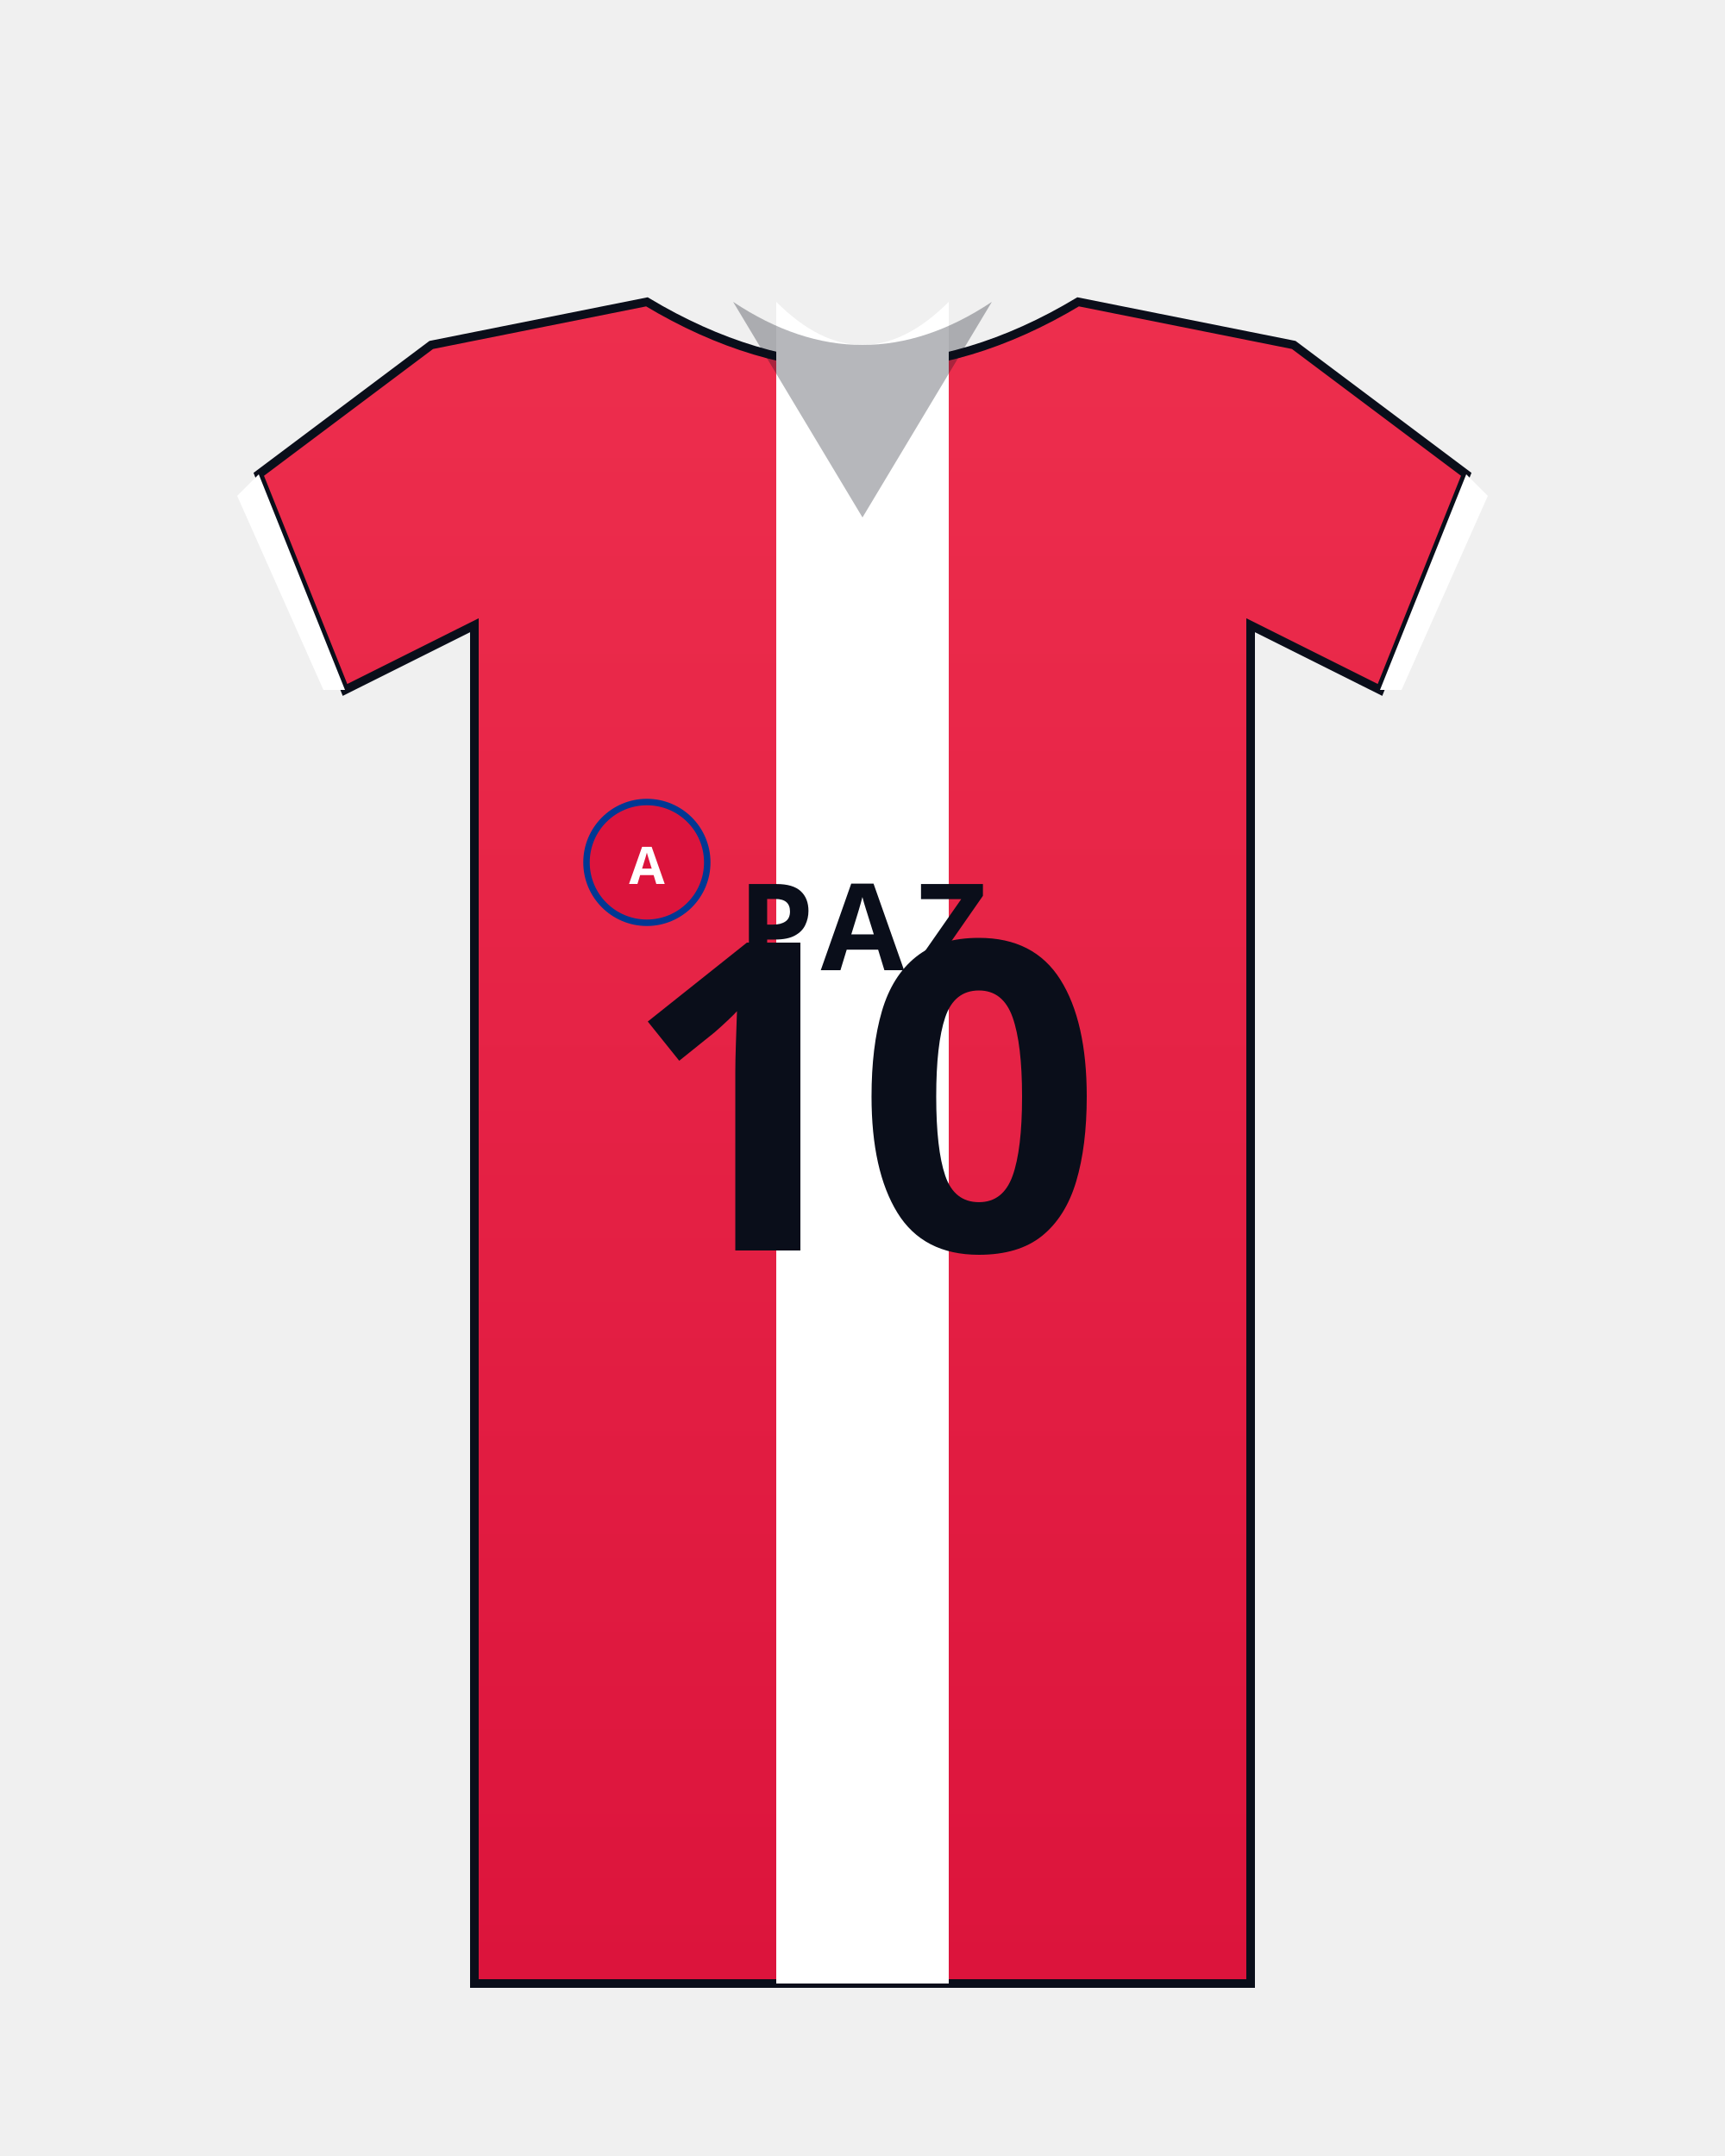
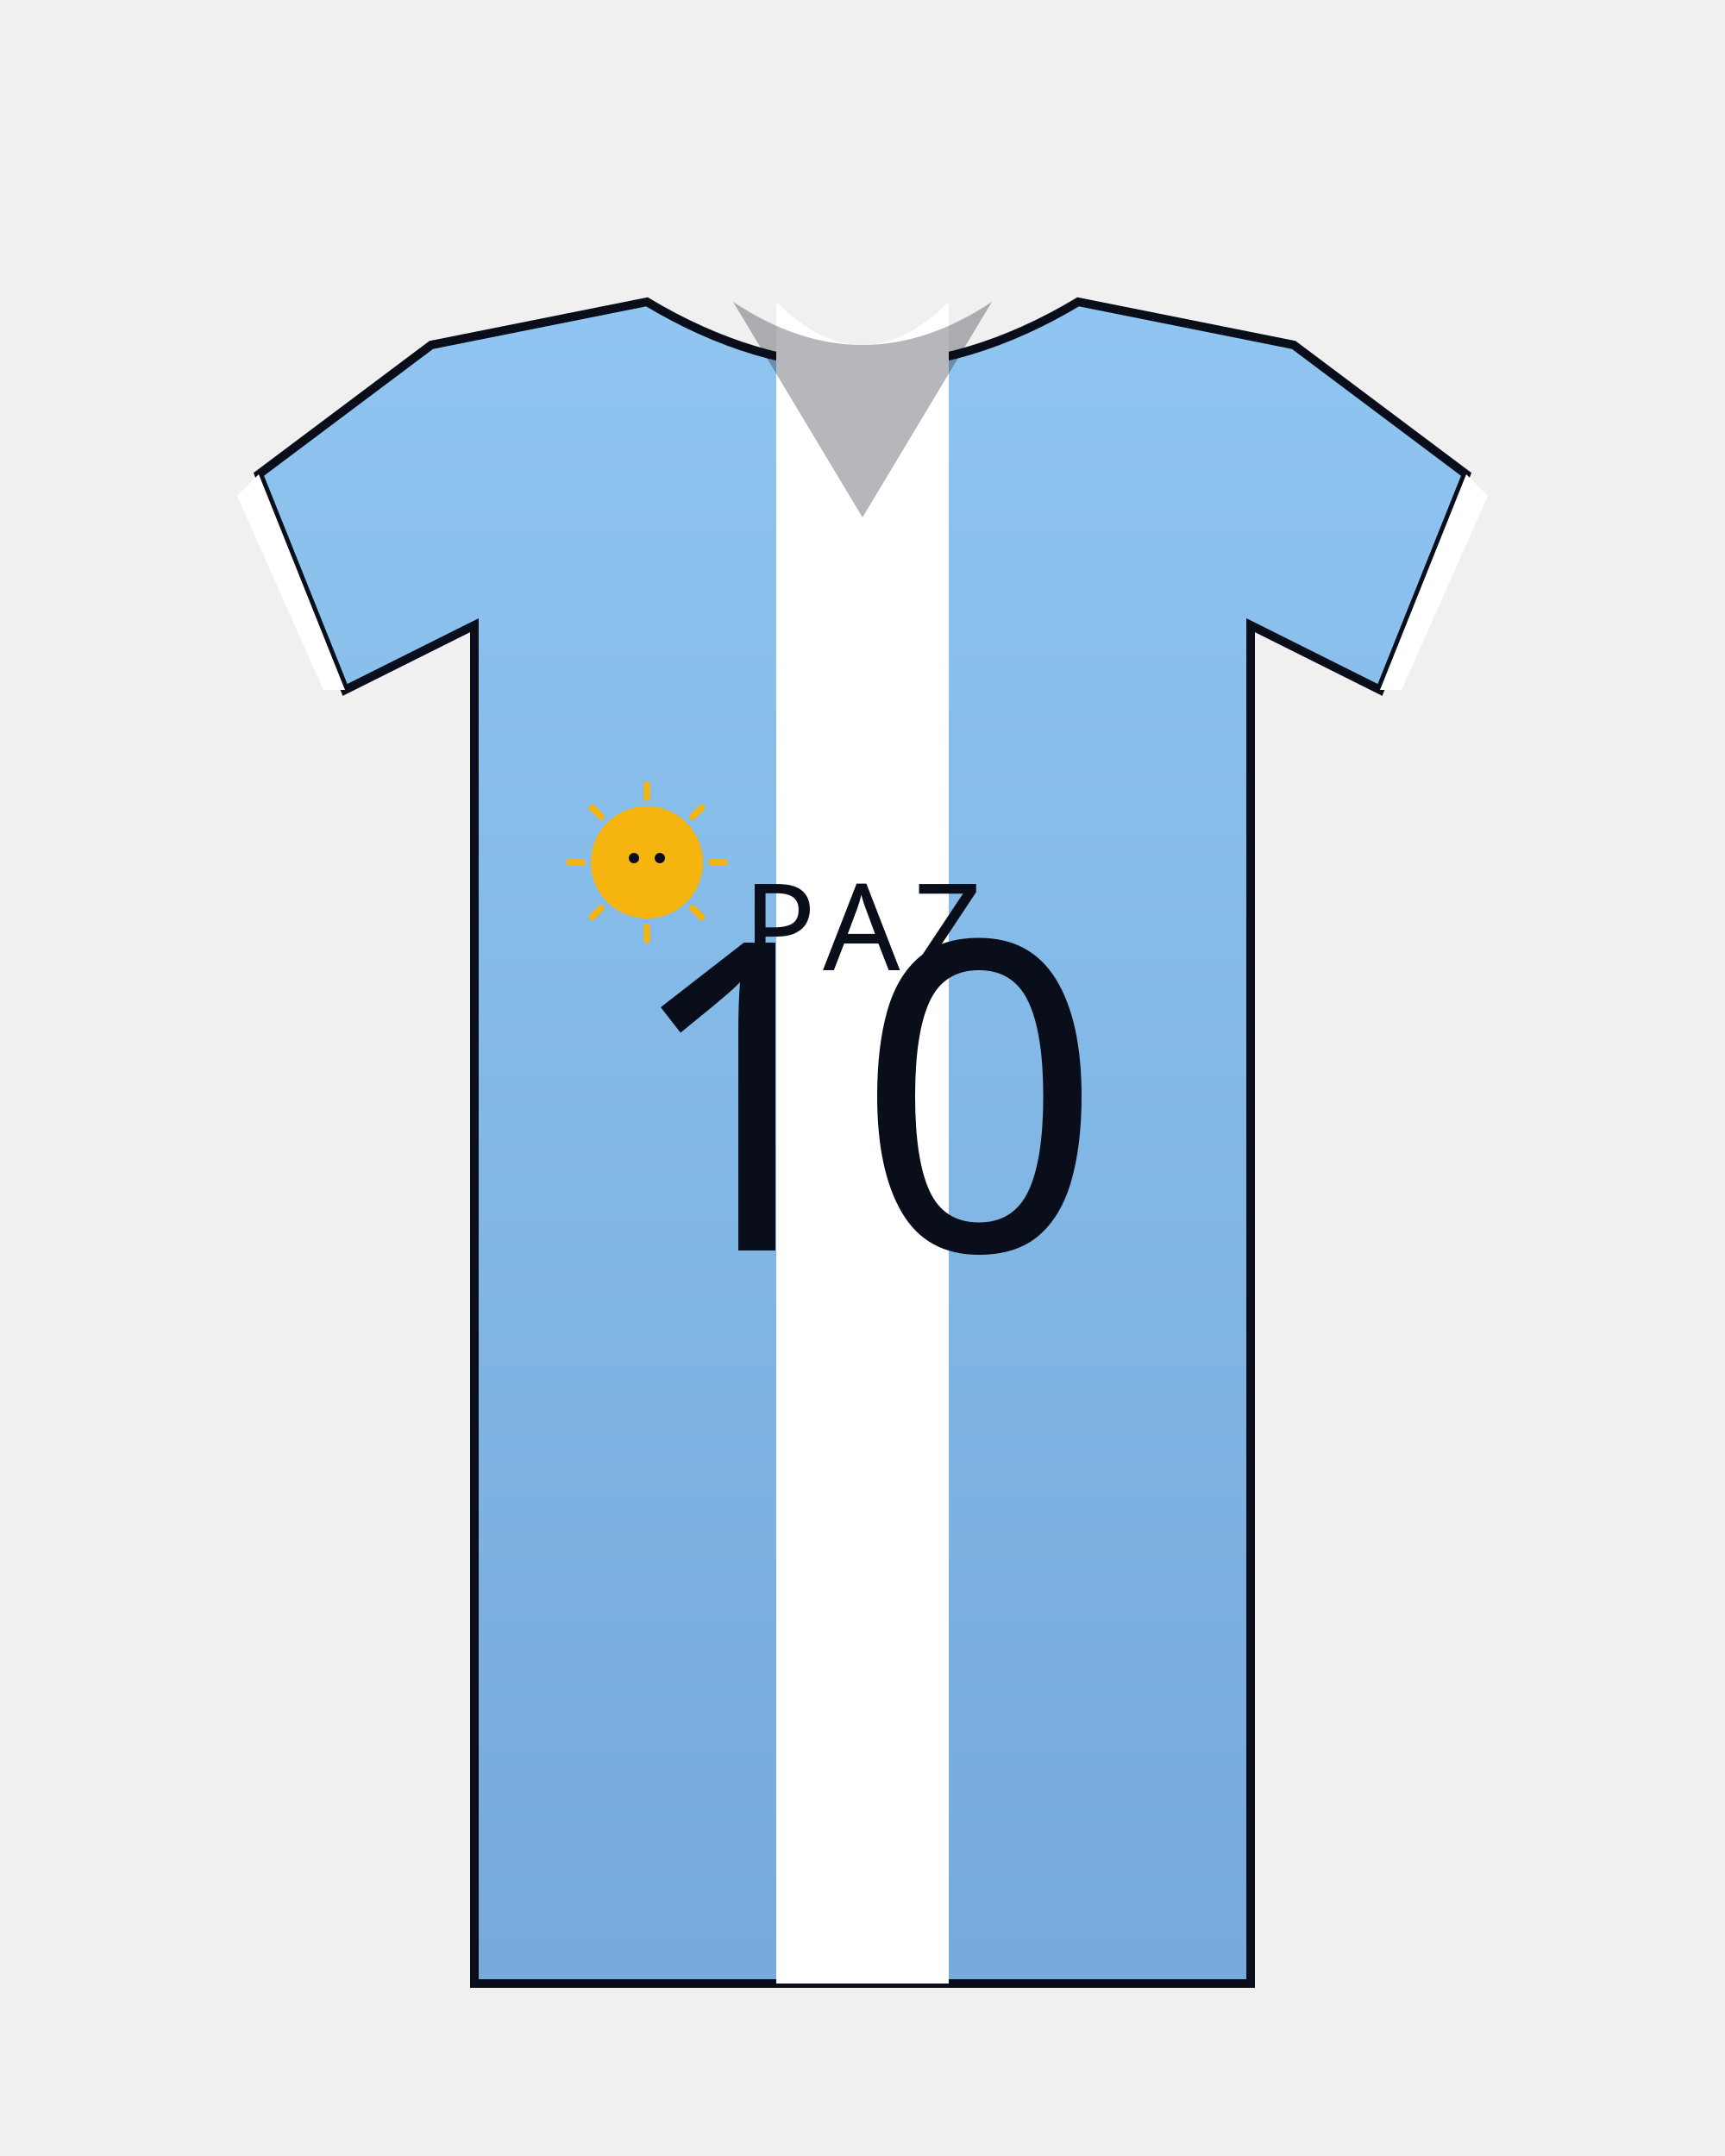
<svg xmlns="http://www.w3.org/2000/svg" viewBox="0 0 400 500">
  <defs>
-     <linearGradient id="jersey-grad-nepal" x1="0%" y1="0%" x2="0%" y2="100%">
-       <stop offset="0%" stop-color="#ED2E4D" />
-       <stop offset="100%" stop-color="#DC143C" />
+     <linearGradient id="jersey-grad" x1="0%" y1="0%" x2="0%" y2="100%">
+       <stop offset="0%" stop-color="#8FC5F0" />
+       <stop offset="100%" stop-color="#75AADB" />
    </linearGradient>
  </defs>
-   <path d="M 100 80 L 60 110 L 80 160 L 110 145 L 110 460 L 290 460 L 290 145 L 320 160 L 340 110 L 300 80 L 250 70 Q 200 100 150 70 Z" fill="url(#jersey-grad-nepal)" stroke="#0A0E1A" stroke-width="2" />
+   <path d="M 100 80 L 60 110 L 80 160 L 110 145 L 110 460 L 290 460 L 290 145 L 320 160 L 340 110 L 300 80 L 250 70 Q 200 100 150 70 Z" fill="url(#jersey-grad)" stroke="#0A0E1A" stroke-width="2" />
  <path d="M 180 70 L 180 460 L 220 460 L 220 70 Q 200 90 180 70 Z" fill="#FFFFFF" />
  <path d="M 170 70 L 200 120 L 230 70 Q 200 90 170 70 Z" fill="#0A0E1A" opacity="0.3" />
-   <text x="200" y="290" font-family="system-ui, sans-serif" font-size="100" font-weight="900" fill="#0A0E1A" text-anchor="middle" letter-spacing="-3">10</text>
-   <text x="200" y="225" font-family="system-ui, sans-serif" font-size="28" font-weight="900" fill="#0A0E1A" text-anchor="middle" letter-spacing="3">PAZ</text>
-   <circle cx="150" cy="200" r="14" fill="#DC143C" stroke="#003893" stroke-width="1.5" />
-   <text x="150" y="205" font-family="system-ui, sans-serif" font-size="12" font-weight="900" fill="#FFFFFF" text-anchor="middle">A</text>
+   <text x="200" y="290" font-family="Anton, Impact, sans-serif" font-size="100" font-weight="400" fill="#0A0E1A" text-anchor="middle" letter-spacing="-3">10</text>
+   <text x="200" y="225" font-family="Anton, Impact, sans-serif" font-size="28" font-weight="400" fill="#0A0E1A" text-anchor="middle" letter-spacing="3">PAZ</text>
+   <g transform="translate(150 200)">
+     <circle r="13" fill="#F6B40E" />
+     <g stroke="#F6B40E" stroke-width="1.5" stroke-linecap="round">
+       <line x1="0" y1="-18" x2="0" y2="-15" />
+       <line x1="0" y1="15" x2="0" y2="18" />
+       <line x1="-18" y1="0" x2="-15" y2="0" />
+       <line x1="15" y1="0" x2="18" y2="0" />
+       <line x1="-12.7" y1="-12.7" x2="-10.6" y2="-10.6" />
+       <line x1="10.6" y1="10.6" x2="12.7" y2="12.7" />
+       <line x1="-12.7" y1="12.7" x2="-10.6" y2="10.6" />
+       <line x1="10.6" y1="-10.6" x2="12.7" y2="-12.7" />
+     </g>
+     <circle cx="-3" cy="-1" r="1.2" fill="#0A0E1A" />
+     <circle cx="3" cy="-1" r="1.2" fill="#0A0E1A" />
+   </g>
  <path d="M 60 110 L 80 160 L 75 160 L 55 115 Z" fill="#FFFFFF" />
  <path d="M 340 110 L 320 160 L 325 160 L 345 115 Z" fill="#FFFFFF" />
</svg>
